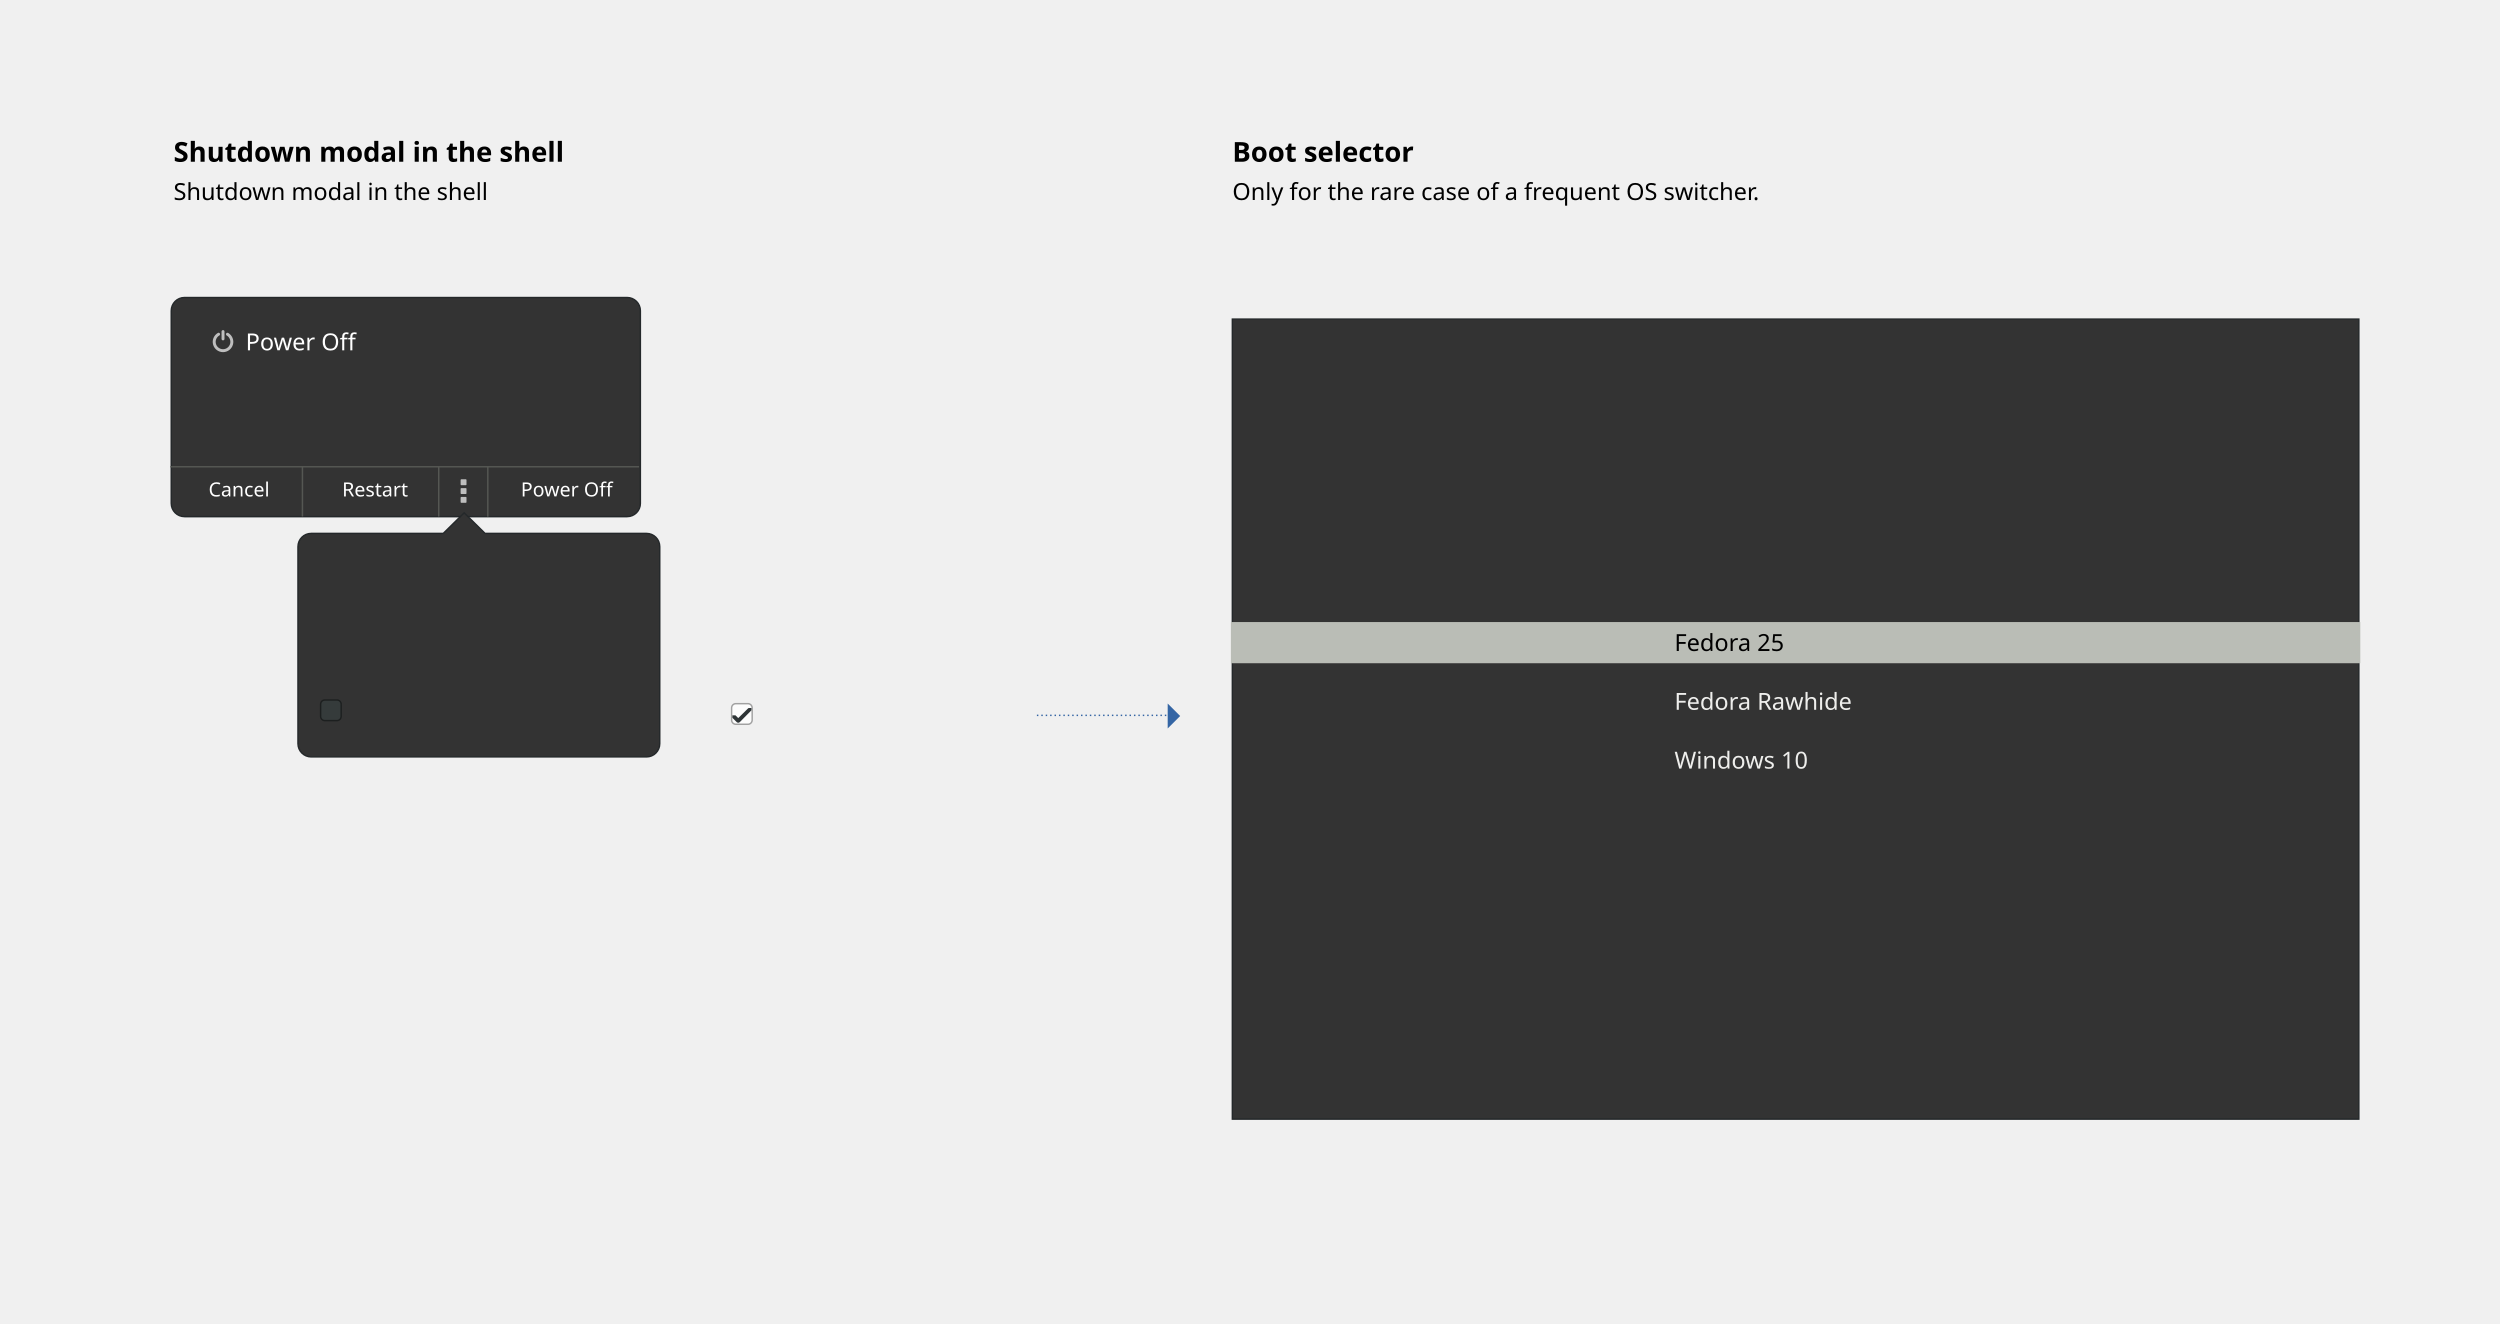
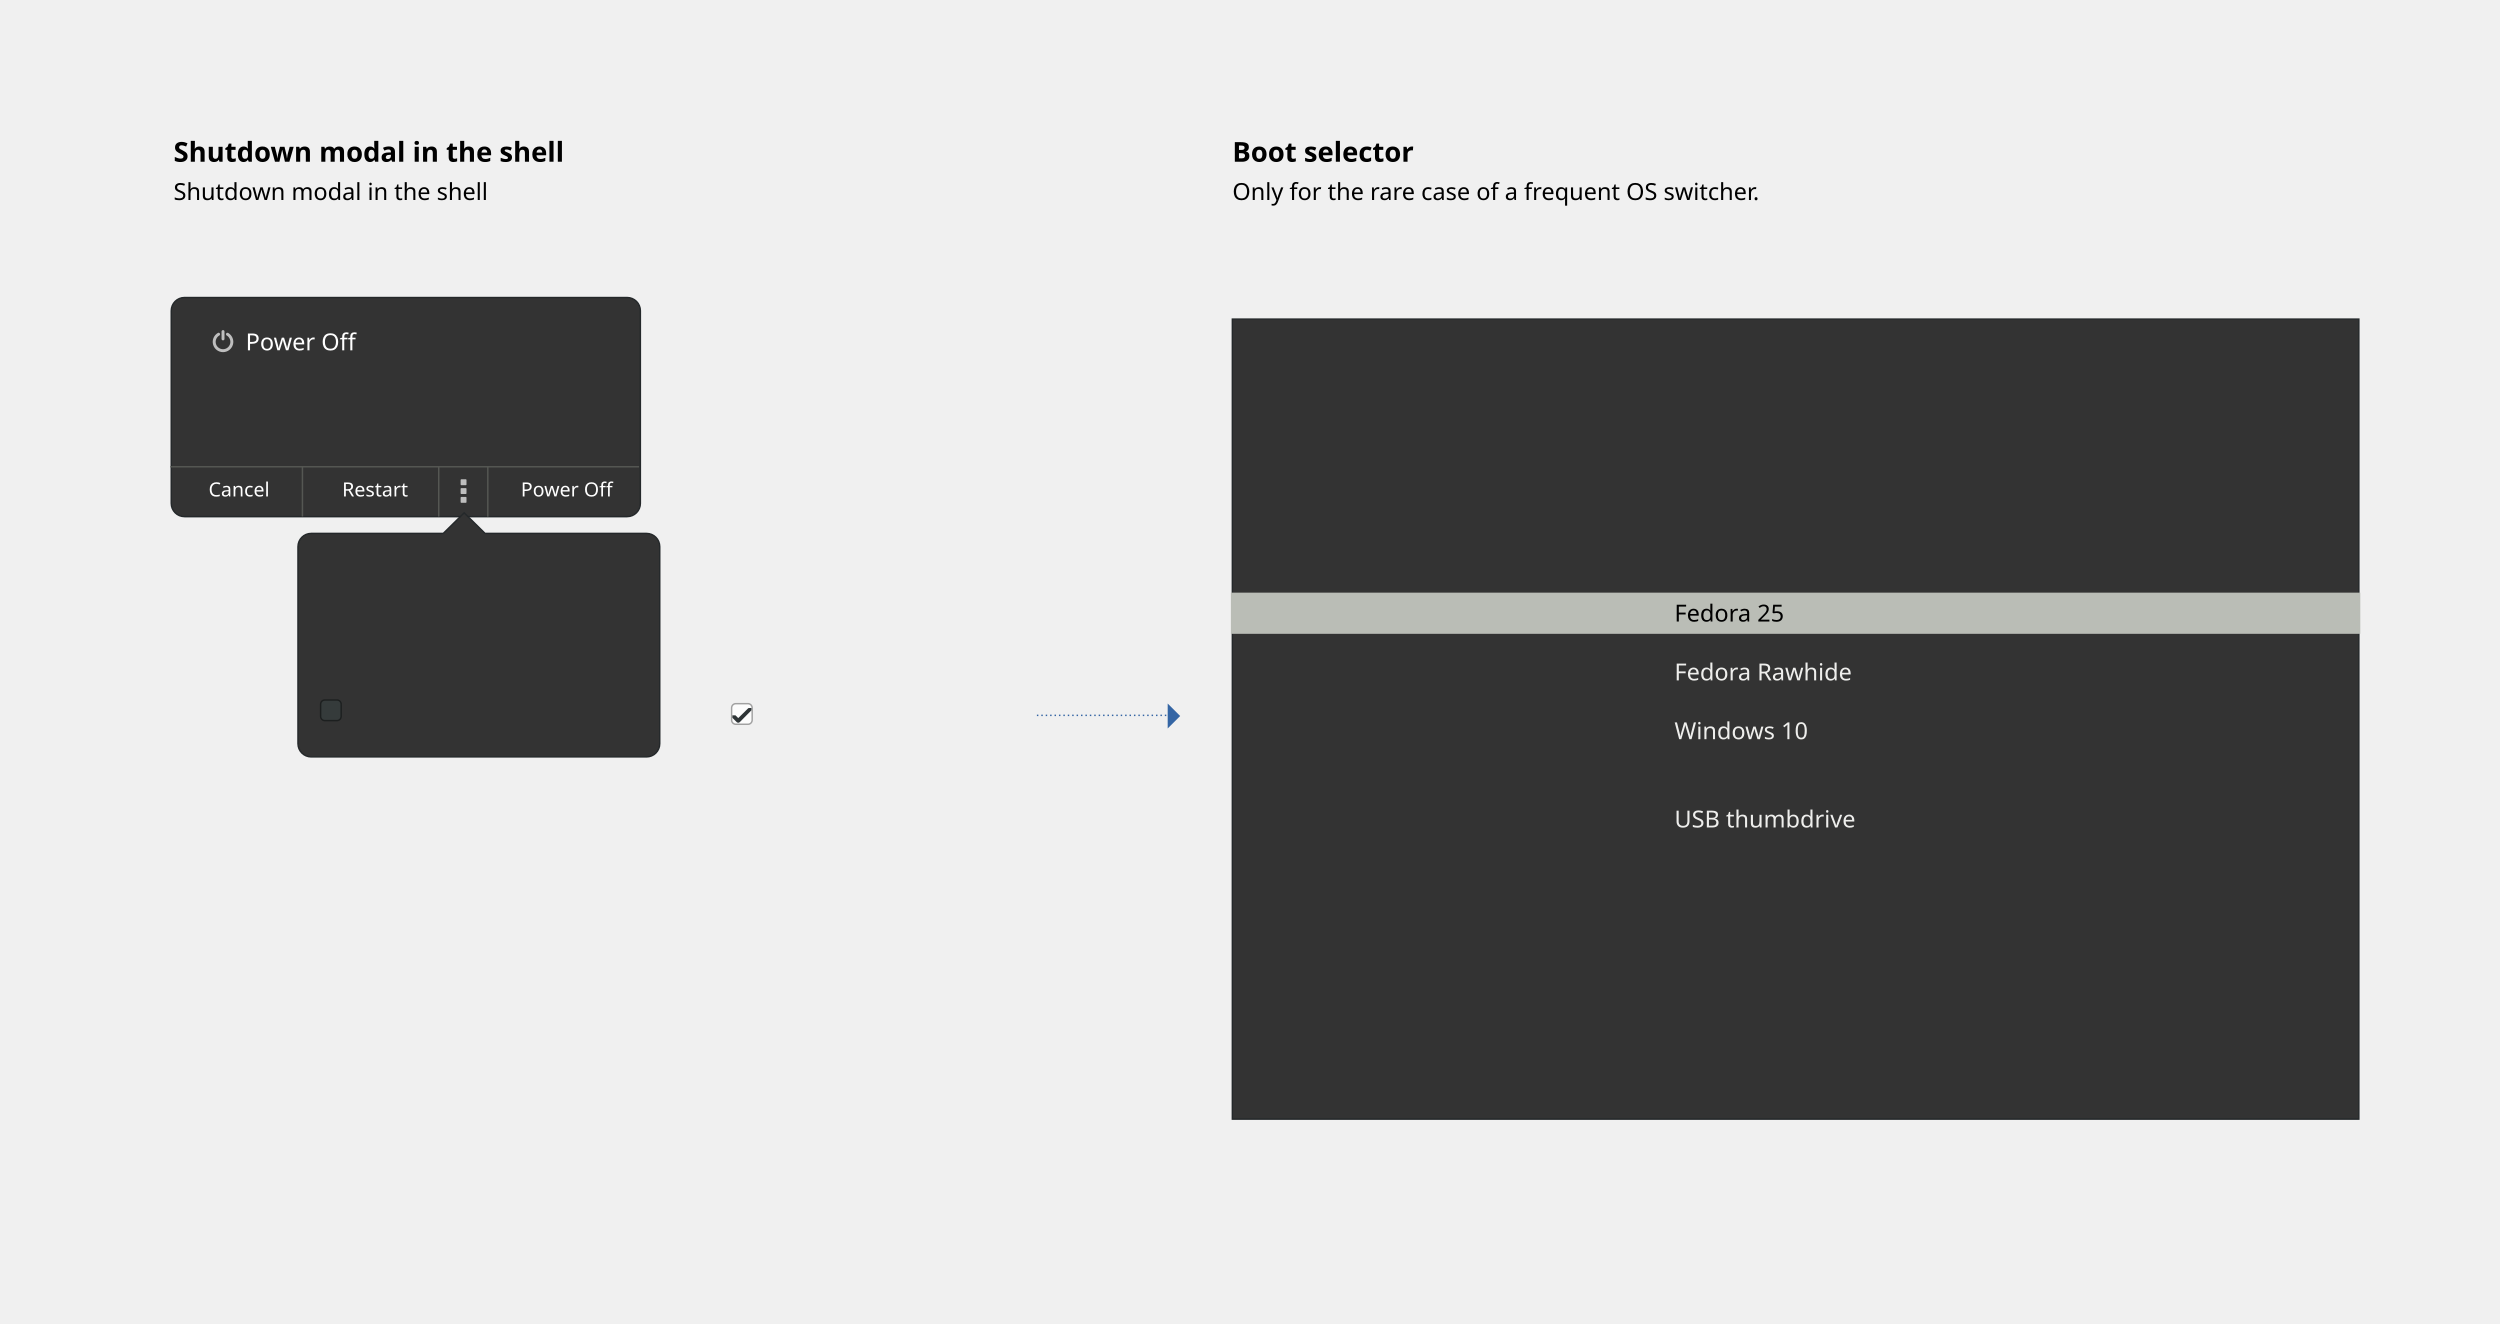
<svg xmlns="http://www.w3.org/2000/svg" xmlns:xlink="http://www.w3.org/1999/xlink" width="1700" height="900" id="svg5653" version="1.1" viewBox="0 0 1700 900">
  <defs id="defs5655">
    <clipPath id="clipPath6259-6-4">
      <rect style="color:#bebebe;display:inline;overflow:visible;visibility:visible;fill:#bebebe;fill-opacity:1;stroke:none;stroke-width:2;marker:none" width="1.876" height="4.873" id="rect6261-4-9" y="221.502" x="26.999" />
    </clipPath>
    <clipPath id="clipPath6265-33-4">
      <rect style="color:#bebebe;display:inline;overflow:visible;visibility:visible;fill:#bebebe;fill-opacity:1;fill-rule:nonzero;stroke:none;stroke-width:2;marker:none" width="2.898" height="5.216" id="rect6267-6-5" y="221.33" x="26.966" />
    </clipPath>
    <clipPath id="clipPath6279-6-1">
      <rect style="color:#bebebe;display:inline;overflow:visible;visibility:visible;fill:#bebebe;fill-opacity:1;fill-rule:nonzero;stroke:none;stroke-width:2;marker:none" width="3.825" height="6.375" id="rect6281-3-1" y="220.75" x="26.85" />
    </clipPath>
    <clipPath id="clipPath6259-6-4-6">
      <rect style="color:#bebebe;display:inline;overflow:visible;visibility:visible;fill:#bebebe;fill-opacity:1;stroke:none;stroke-width:2;marker:none" width="1.876" height="4.873" id="rect6261-4-9-9" y="221.502" x="26.999" />
    </clipPath>
    <clipPath id="clipPath6265-33-4-3">
      <rect style="color:#bebebe;display:inline;overflow:visible;visibility:visible;fill:#bebebe;fill-opacity:1;fill-rule:nonzero;stroke:none;stroke-width:2;marker:none" width="2.898" height="5.216" id="rect6267-6-5-6" y="221.33" x="26.966" />
    </clipPath>
    <clipPath id="clipPath6279-6-1-9">
      <rect style="color:#bebebe;display:inline;overflow:visible;visibility:visible;fill:#bebebe;fill-opacity:1;fill-rule:nonzero;stroke:none;stroke-width:2;marker:none" width="3.825" height="6.375" id="rect6281-3-1-8" y="220.75" x="26.85" />
    </clipPath>
    <linearGradient xlink:href="#linearGradient54928-6-8-0" id="linearGradient62977-8-4" gradientUnits="userSpaceOnUse" gradientTransform="matrix(1.591837,0,0,0.8571429,-256.5612,59.07143)" x1="479" y1="392" x2="479" y2="380" />
    <linearGradient id="linearGradient54928-6-8-0">
      <stop id="stop54930-6-8-0" offset="0" style="stop-color:#fefefe;stop-opacity:1" />
      <stop id="stop54932-2-2-7" offset="1" style="stop-color:#f1f1f1;stop-opacity:1" />
    </linearGradient>
    <linearGradient xlink:href="#linearGradient62991-9-6" id="linearGradient62979-8-1" gradientUnits="userSpaceOnUse" gradientTransform="matrix(1.306667,0,0,1,-197.6467,0)" x1="702.59" y1="484.494" x2="702.59" y2="507.427" />
    <linearGradient id="linearGradient62991-9-6">
      <stop style="stop-color:#589fe9;stop-opacity:1" offset="0" id="stop62993-6-9" />
      <stop style="stop-color:#a3cefe;stop-opacity:1" offset="1" id="stop62995-1-6" />
    </linearGradient>
    <linearGradient xlink:href="#linearGradient62852-6-5" id="linearGradient62981-1-1" gradientUnits="userSpaceOnUse" gradientTransform="matrix(1.285714,0,0,1,-233.4286,0)" x1="740" y1="486.105" x2="740" y2="505.32" />
    <linearGradient id="linearGradient62852-6-5">
      <stop id="stop62854-6-7" offset="0" style="stop-color:#ffffff;stop-opacity:1" />
      <stop style="stop-color:#eeeeec;stop-opacity:1" offset="0.977" id="stop62858-8-0" />
      <stop id="stop62860-5-3" offset="1" style="stop-color:#f5f5f4;stop-opacity:1" />
    </linearGradient>
    <linearGradient xlink:href="#linearGradient54928-6-8-0" id="linearGradient6173" gradientUnits="userSpaceOnUse" gradientTransform="matrix(1.591837,0,0,0.8571429,-256.5612,59.07143)" x1="479" y1="392" x2="479" y2="380" />
    <linearGradient xlink:href="#linearGradient62991-9-6" id="linearGradient6175" gradientUnits="userSpaceOnUse" gradientTransform="matrix(1.306667,0,0,1,-197.6467,0)" x1="702.59" y1="484.494" x2="702.59" y2="507.427" />
    <linearGradient xlink:href="#linearGradient62852-6-5" id="linearGradient6177" gradientUnits="userSpaceOnUse" gradientTransform="matrix(1.285714,0,0,1,-233.4286,0)" x1="740" y1="486.105" x2="740" y2="505.32" />
  </defs>
  <g id="layer1" transform="translate(0,-152.3622)">
    <rect ry="9" rx="9" y="354.672" x="116.45" height="149" width="319" id="rect18063" style="display:inline;opacity:1;fill:#333333;fill-opacity:1;stroke:#24282a;stroke-width:1;stroke-linecap:butt;stroke-linejoin:miter;stroke-miterlimit:4;stroke-dasharray:none;stroke-dashoffset:0;stroke-opacity:1" />
    <flowRoot xml:space="preserve" id="flowRoot16671" style="color:#000000;font-style:normal;font-variant:normal;font-weight:normal;font-stretch:normal;font-size:13.333px;line-height:25px;font-family:Cantarell;-inkscape-font-specification:'Cantarell, Normal';font-variant-ligatures:normal;font-variant-caps:normal;font-variant-numeric:normal;font-feature-settings:normal;text-indent:0;text-align:start;text-decoration:none;text-decoration-line:none;letter-spacing:0px;word-spacing:0px;text-transform:none;writing-mode:lr-tb;direction:ltr;baseline-shift:baseline;text-anchor:start;display:inline;overflow:visible;visibility:visible;fill:#eeeeec;fill-opacity:1;fill-rule:nonzero;stroke:none;stroke-width:1;stroke-linecap:butt;stroke-linejoin:miter;stroke-opacity:1;marker:none;marker-start:none;marker-mid:none;marker-end:none;enable-background:accumulate" transform="translate(-131.7948,225.4075)">
      <flowRegion id="flowRegion16673" style="font-style:normal;font-variant:normal;font-weight:normal;font-stretch:normal;font-size:13.333px;font-family:Cantarell;-inkscape-font-specification:'Cantarell, Normal';font-variant-ligatures:normal;font-variant-caps:normal;font-variant-numeric:normal;font-feature-settings:normal;text-align:start;writing-mode:lr-tb;text-anchor:start;fill:#eeeeec">
        <rect id="rect16675" width="265.825" height="57.277" x="276.105" y="173.359" style="font-style:normal;font-variant:normal;font-weight:normal;font-stretch:normal;font-size:13.333px;font-family:Cantarell;-inkscape-font-specification:'Cantarell, Normal';font-variant-ligatures:normal;font-variant-caps:normal;font-variant-numeric:normal;font-feature-settings:normal;text-align:start;writing-mode:lr-tb;text-anchor:start;fill:#eeeeec" />
      </flowRegion>
      <flowPara id="flowPara16677">This system will power off automatically in 60 seconds.</flowPara>
    </flowRoot>
    <g style="display:inline" id="g4692-3" transform="translate(103.6535,-311.1787)">
      <rect width="16" height="16" rx="0.144" ry="0.151" x="40" y="688" id="rect10837-3-0" style="color:#bebebe;display:inline;overflow:visible;visibility:visible;fill:none;stroke:none;stroke-width:1;marker:none;enable-background:new" />
      <path style="color:#000000;display:inline;overflow:visible;visibility:visible;fill:none;stroke:#bebebe;stroke-width:2.334;stroke-linecap:round;stroke-miterlimit:4;stroke-dasharray:none;stroke-opacity:1;marker:none;enable-background:accumulate" id="path3869-2" d="m 51.523,689.951 a 7,7 0 0 1 3.233,7.878 7,7 0 0 1 -6.767,5.17 7,7 0 0 1 -6.752,-5.19 7,7 0 0 1 3.256,-7.869" transform="matrix(0.8569427,0,0,0.8571428,6.866749,99.42864)" />
      <path style="fill:none;stroke:#bebebe;stroke-width:2;stroke-linecap:round;stroke-linejoin:miter;stroke-miterlimit:4;stroke-dasharray:none;stroke-opacity:1" d="m 48,689 v 5" id="path4710" />
    </g>
    <text xml:space="preserve" style="color:#000000;font-style:normal;font-variant:normal;font-weight:normal;font-stretch:normal;font-size:16px;line-height:25px;font-family:Cantarell;-inkscape-font-specification:Cantarell;text-indent:0;text-align:start;text-decoration:none;text-decoration-line:none;letter-spacing:0px;word-spacing:0px;text-transform:none;writing-mode:lr-tb;direction:ltr;baseline-shift:baseline;text-anchor:start;display:inline;overflow:visible;visibility:visible;fill:#ffffff;fill-opacity:1;fill-rule:nonzero;stroke:none;stroke-width:1;stroke-linecap:butt;stroke-linejoin:miter;stroke-opacity:1;marker:none;marker-start:none;marker-mid:none;marker-end:none;enable-background:accumulate" x="167.043" y="390.581" id="text23227">
      <tspan id="tspan23225" x="167.043" y="390.581">Power Off</tspan>
    </text>
    <text xml:space="preserve" style="color:#000000;font-style:normal;font-variant:normal;font-weight:normal;font-stretch:normal;font-size:13.333px;line-height:25px;font-family:Cantarell;-inkscape-font-specification:'Cantarell, Normal';font-variant-ligatures:normal;font-variant-caps:normal;font-variant-numeric:normal;font-feature-settings:normal;text-indent:0;text-align:start;text-decoration:none;text-decoration-line:none;letter-spacing:0px;word-spacing:0px;text-transform:none;writing-mode:lr-tb;direction:ltr;baseline-shift:baseline;text-anchor:start;display:inline;overflow:visible;visibility:visible;fill:#ffffff;fill-opacity:1;fill-rule:nonzero;stroke:none;stroke-width:1;stroke-linecap:butt;stroke-linejoin:miter;stroke-opacity:1;marker:none;marker-start:none;marker-mid:none;marker-end:none;enable-background:accumulate" x="141.809" y="489.948" id="text23233">
      <tspan id="tspan23231" x="141.809" y="489.948">Cancel</tspan>
    </text>
    <text id="text23237" y="489.948" x="232.662" style="color:#000000;font-style:normal;font-variant:normal;font-weight:normal;font-stretch:normal;font-size:13.333px;line-height:25px;font-family:Cantarell;-inkscape-font-specification:'Cantarell, Normal';font-variant-ligatures:normal;font-variant-caps:normal;font-variant-numeric:normal;font-feature-settings:normal;text-indent:0;text-align:start;text-decoration:none;text-decoration-line:none;letter-spacing:0px;word-spacing:0px;text-transform:none;writing-mode:lr-tb;direction:ltr;baseline-shift:baseline;text-anchor:start;display:inline;overflow:visible;visibility:visible;fill:#ffffff;fill-opacity:1;fill-rule:nonzero;stroke:none;stroke-width:1;stroke-linecap:butt;stroke-linejoin:miter;stroke-opacity:1;marker:none;marker-start:none;marker-mid:none;marker-end:none;enable-background:accumulate" xml:space="preserve">
      <tspan y="489.948" x="232.662" id="tspan23235">Restart</tspan>
    </text>
    <text xml:space="preserve" style="color:#000000;font-style:normal;font-variant:normal;font-weight:normal;font-stretch:normal;font-size:13.333px;line-height:25px;font-family:Cantarell;-inkscape-font-specification:'Cantarell, Normal';font-variant-ligatures:normal;font-variant-caps:normal;font-variant-numeric:normal;font-feature-settings:normal;text-indent:0;text-align:start;text-decoration:none;text-decoration-line:none;letter-spacing:0px;word-spacing:0px;text-transform:none;writing-mode:lr-tb;direction:ltr;baseline-shift:baseline;text-anchor:start;display:inline;overflow:visible;visibility:visible;fill:#ffffff;fill-opacity:1;fill-rule:nonzero;stroke:none;stroke-width:1;stroke-linecap:butt;stroke-linejoin:miter;stroke-opacity:1;marker:none;marker-start:none;marker-mid:none;marker-end:none;enable-background:accumulate" x="354.168" y="489.948" id="text23241">
      <tspan id="tspan23239" x="354.168" y="489.948">Power Off</tspan>
    </text>
    <g id="g20586" transform="translate(287.2238,202.276)" style="display:inline">
      <rect style="color:#bebebe;display:inline;overflow:visible;visibility:visible;fill:none;stroke:none;stroke-width:1;marker:none" id="rect20588" width="16" height="16" x="20" y="276" />
      <rect style="color:#000000;display:inline;overflow:visible;visibility:visible;fill:#bebebe;fill-opacity:1;fill-rule:nonzero;stroke:none;stroke-width:1;marker:none;enable-background:new" id="rect20592" width="4" height="4" x="26" y="276" rx="0.385" ry="0.502" />
      <rect ry="0.502" rx="0.385" y="282" x="26" height="4" width="4" id="rect16730" style="color:#000000;display:inline;overflow:visible;visibility:visible;fill:#bebebe;fill-opacity:1;fill-rule:nonzero;stroke:none;stroke-width:1;marker:none;enable-background:new" />
      <rect style="color:#000000;display:inline;overflow:visible;visibility:visible;fill:#bebebe;fill-opacity:1;fill-rule:nonzero;stroke:none;stroke-width:1;marker:none;enable-background:new" id="rect16732" width="4" height="4" x="26" y="288" rx="0.385" ry="0.502" />
    </g>
    <g transform="translate(-133.7948,88.01726)" id="g23280" style="stroke:#555753">
      <path id="path23229" d="M 249.67,381.747 H 568.365" style="color:#000000;clip-rule:nonzero;display:inline;overflow:visible;visibility:visible;opacity:1;isolation:auto;mix-blend-mode:normal;color-interpolation:sRGB;color-interpolation-filters:linearRGB;solid-color:#000000;solid-opacity:1;fill:#ffffff;fill-opacity:1;fill-rule:nonzero;stroke:#555753;stroke-width:1;stroke-linecap:butt;stroke-linejoin:miter;stroke-miterlimit:4;stroke-dasharray:none;stroke-dashoffset:0;stroke-opacity:1;marker:none;marker-start:none;marker-mid:none;marker-end:none;paint-order:normal;color-rendering:auto;image-rendering:auto;shape-rendering:auto;text-rendering:auto;enable-background:accumulate" />
      <path id="path23270" d="M 339.456,381.724 V 415.54" style="color:#000000;clip-rule:nonzero;display:inline;overflow:visible;visibility:visible;opacity:1;isolation:auto;mix-blend-mode:normal;color-interpolation:sRGB;color-interpolation-filters:linearRGB;solid-color:#000000;solid-opacity:1;fill:#ffffff;fill-opacity:1;fill-rule:nonzero;stroke:#555753;stroke-width:1;stroke-linecap:butt;stroke-linejoin:miter;stroke-miterlimit:4;stroke-dasharray:none;stroke-dashoffset:0;stroke-opacity:1;marker:none;marker-start:none;marker-mid:none;marker-end:none;paint-order:normal;color-rendering:auto;image-rendering:auto;shape-rendering:auto;text-rendering:auto;enable-background:accumulate" />
      <path id="path23272" d="M 432.145,381.789 V 415.605" style="color:#000000;clip-rule:nonzero;display:inline;overflow:visible;visibility:visible;opacity:1;isolation:auto;mix-blend-mode:normal;color-interpolation:sRGB;color-interpolation-filters:linearRGB;solid-color:#000000;solid-opacity:1;fill:#ffffff;fill-opacity:1;fill-rule:nonzero;stroke:#555753;stroke-width:1;stroke-linecap:butt;stroke-linejoin:miter;stroke-miterlimit:4;stroke-dasharray:none;stroke-dashoffset:0;stroke-opacity:1;marker:none;marker-start:none;marker-mid:none;marker-end:none;paint-order:normal;color-rendering:auto;image-rendering:auto;shape-rendering:auto;text-rendering:auto;enable-background:accumulate" />
      <path id="path23274" d="m 465.502,381.724 v 33.946" style="color:#000000;clip-rule:nonzero;display:inline;overflow:visible;visibility:visible;opacity:1;isolation:auto;mix-blend-mode:normal;color-interpolation:sRGB;color-interpolation-filters:linearRGB;solid-color:#000000;solid-opacity:1;fill:#ffffff;fill-opacity:1;fill-rule:nonzero;stroke:#555753;stroke-width:1;stroke-linecap:butt;stroke-linejoin:miter;stroke-miterlimit:4;stroke-dasharray:none;stroke-dashoffset:0;stroke-opacity:1;marker:none;marker-start:none;marker-mid:none;marker-end:none;paint-order:normal;color-rendering:auto;image-rendering:auto;shape-rendering:auto;text-rendering:auto;enable-background:accumulate" />
    </g>
    <path id="path22544" d="M 439.625,515.084 H 329.824 l -14.199,-14 -14.199,14 h -89.802 c -4.986,0 -9,4.014 -9,9 V 658.053 c 0,4.986 4.014,9 9,9 h 228 c 4.986,0 9,-4.014 9,-9 V 524.084 c 0,-4.986 -4.014,-9 -9,-9 z" style="display:inline;opacity:1;fill:#333333;fill-opacity:1;stroke:#24282a;stroke-width:1;stroke-linecap:butt;stroke-linejoin:miter;stroke-miterlimit:4;stroke-dasharray:none;stroke-dashoffset:0;stroke-opacity:1" />
    <flowRoot transform="translate(-31.79484,450.4075)" style="color:#000000;font-style:normal;font-variant:normal;font-weight:normal;font-stretch:normal;font-size:13.333px;line-height:25px;font-family:Cantarell;-inkscape-font-specification:'Cantarell, Normal';font-variant-ligatures:normal;font-variant-caps:normal;font-variant-numeric:normal;font-feature-settings:normal;text-indent:0;text-align:start;text-decoration:none;text-decoration-line:none;letter-spacing:0px;word-spacing:0px;text-transform:none;writing-mode:lr-tb;direction:ltr;baseline-shift:baseline;text-anchor:start;display:inline;overflow:visible;visibility:visible;fill:#eeeeec;fill-opacity:1;fill-rule:nonzero;stroke:none;stroke-width:1;stroke-linecap:butt;stroke-linejoin:miter;stroke-opacity:1;marker:none;marker-start:none;marker-mid:none;marker-end:none;enable-background:accumulate" id="flowRoot23413" xml:space="preserve">
      <flowRegion style="font-style:normal;font-variant:normal;font-weight:normal;font-stretch:normal;font-size:13.333px;font-family:Cantarell;-inkscape-font-specification:'Cantarell, Normal';font-variant-ligatures:normal;font-variant-caps:normal;font-variant-numeric:normal;font-feature-settings:normal;text-align:start;writing-mode:lr-tb;text-anchor:start;fill:#eeeeec" id="flowRegion23409">
        <rect style="font-style:normal;font-variant:normal;font-weight:normal;font-stretch:normal;font-size:13.333px;font-family:Cantarell;-inkscape-font-specification:'Cantarell, Normal';font-variant-ligatures:normal;font-variant-caps:normal;font-variant-numeric:normal;font-feature-settings:normal;text-align:start;writing-mode:lr-tb;text-anchor:start;fill:#eeeeec" y="173.359" x="276.105" height="57.277" width="265.825" id="rect23407" />
      </flowRegion>
      <flowPara id="flowPara23411">Always show selection at boot</flowPara>
    </flowRoot>
    <rect rx="2.838" y="628.354" x="218.008" height="14.016" width="13.983" id="rect5147-9-1-5-7-6-5-8" style="color:#000000;display:inline;overflow:visible;visibility:visible;fill:#353b3b;fill-opacity:1;stroke:#1c1f1f;stroke-width:1;stroke-linecap:butt;stroke-linejoin:round;stroke-miterlimit:4;stroke-dasharray:none;stroke-dashoffset:0;stroke-opacity:1;marker:none;enable-background:accumulate" ry="2.884" />
    <flowRoot xml:space="preserve" id="flowRoot23438" style="color:#000000;font-style:normal;font-variant:normal;font-weight:normal;font-stretch:normal;font-size:13.333px;line-height:25px;font-family:Cantarell;-inkscape-font-specification:'Cantarell, Normal';font-variant-ligatures:normal;font-variant-caps:normal;font-variant-numeric:normal;font-feature-settings:normal;text-indent:0;text-align:start;text-decoration:none;text-decoration-line:none;letter-spacing:0px;word-spacing:0px;text-transform:none;writing-mode:lr-tb;direction:ltr;baseline-shift:baseline;text-anchor:start;display:inline;overflow:visible;visibility:visible;fill:#eeeeec;fill-opacity:1;fill-rule:nonzero;stroke:none;stroke-width:1;stroke-linecap:butt;stroke-linejoin:miter;stroke-opacity:1;marker:none;marker-start:none;marker-mid:none;marker-end:none;enable-background:accumulate" transform="translate(-31.79484,410.4075)">
      <flowRegion id="flowRegion23434" style="font-style:normal;font-variant:normal;font-weight:normal;font-stretch:normal;font-size:13.333px;font-family:Cantarell;-inkscape-font-specification:'Cantarell, Normal';font-variant-ligatures:normal;font-variant-caps:normal;font-variant-numeric:normal;font-feature-settings:normal;text-align:start;writing-mode:lr-tb;text-anchor:start;fill:#eeeeec">
        <rect id="rect23432" width="152.825" height="33.277" x="276.105" y="173.359" style="font-style:normal;font-variant:normal;font-weight:normal;font-stretch:normal;font-size:13.333px;font-family:Cantarell;-inkscape-font-specification:'Cantarell, Normal';font-variant-ligatures:normal;font-variant-caps:normal;font-variant-numeric:normal;font-feature-settings:normal;text-align:start;writing-mode:lr-tb;text-anchor:start;fill:#eeeeec" />
      </flowRegion>
      <flowPara id="flowPara23436">Reboot to Windows 10</flowPara>
    </flowRoot>
    <flowRoot transform="translate(-31.79484,384.4075)" style="color:#000000;font-style:normal;font-variant:normal;font-weight:normal;font-stretch:normal;font-size:13.333px;line-height:25px;font-family:Cantarell;-inkscape-font-specification:'Cantarell, Normal';font-variant-ligatures:normal;font-variant-caps:normal;font-variant-numeric:normal;font-feature-settings:normal;text-indent:0;text-align:start;text-decoration:none;text-decoration-line:none;letter-spacing:0px;word-spacing:0px;text-transform:none;writing-mode:lr-tb;direction:ltr;baseline-shift:baseline;text-anchor:start;display:inline;overflow:visible;visibility:visible;fill:#eeeeec;fill-opacity:1;fill-rule:nonzero;stroke:none;stroke-width:1;stroke-linecap:butt;stroke-linejoin:miter;stroke-opacity:1;marker:none;marker-start:none;marker-mid:none;marker-end:none;enable-background:accumulate" id="flowRoot23446" xml:space="preserve">
      <flowRegion style="font-style:normal;font-variant:normal;font-weight:normal;font-stretch:normal;font-size:13.333px;font-family:Cantarell;-inkscape-font-specification:'Cantarell, Normal';font-variant-ligatures:normal;font-variant-caps:normal;font-variant-numeric:normal;font-feature-settings:normal;text-align:start;writing-mode:lr-tb;text-anchor:start;fill:#eeeeec" id="flowRegion23442">
        <rect style="font-style:normal;font-variant:normal;font-weight:normal;font-stretch:normal;font-size:13.333px;font-family:Cantarell;-inkscape-font-specification:'Cantarell, Normal';font-variant-ligatures:normal;font-variant-caps:normal;font-variant-numeric:normal;font-feature-settings:normal;text-align:start;writing-mode:lr-tb;text-anchor:start;fill:#eeeeec" y="173.359" x="276.105" height="34.277" width="166.825" id="rect23440" />
      </flowRegion>
      <flowPara id="flowPara23444">Reboot to Fedora Rawhide</flowPara>
    </flowRoot>
    <flowRoot xml:space="preserve" id="flowRoot23454" style="color:#000000;font-style:normal;font-variant:normal;font-weight:normal;font-stretch:normal;font-size:13.333px;line-height:25px;font-family:Cantarell;-inkscape-font-specification:'Cantarell, Normal';font-variant-ligatures:normal;font-variant-caps:normal;font-variant-numeric:normal;font-feature-settings:normal;text-indent:0;text-align:start;text-decoration:none;text-decoration-line:none;letter-spacing:0px;word-spacing:0px;text-transform:none;writing-mode:lr-tb;direction:ltr;baseline-shift:baseline;text-anchor:start;display:inline;overflow:visible;visibility:visible;fill:#eeeeec;fill-opacity:1;fill-rule:nonzero;stroke:none;stroke-width:1;stroke-linecap:butt;stroke-linejoin:miter;stroke-opacity:1;marker:none;marker-start:none;marker-mid:none;marker-end:none;enable-background:accumulate" transform="translate(-31.79484,358.4075)">
      <flowRegion id="flowRegion23450" style="font-style:normal;font-variant:normal;font-weight:normal;font-stretch:normal;font-size:13.333px;font-family:Cantarell;-inkscape-font-specification:'Cantarell, Normal';font-variant-ligatures:normal;font-variant-caps:normal;font-variant-numeric:normal;font-feature-settings:normal;text-align:start;writing-mode:lr-tb;text-anchor:start;fill:#eeeeec">
        <rect id="rect23448" width="152.825" height="33.277" x="276.105" y="173.359" style="font-style:normal;font-variant:normal;font-weight:normal;font-stretch:normal;font-size:13.333px;font-family:Cantarell;-inkscape-font-specification:'Cantarell, Normal';font-variant-ligatures:normal;font-variant-caps:normal;font-variant-numeric:normal;font-feature-settings:normal;text-align:start;writing-mode:lr-tb;text-anchor:start;fill:#eeeeec" />
      </flowRegion>
      <flowPara id="flowPara23452">Reboot to Fedora 25</flowPara>
    </flowRoot>
    <rect style="color:#000000;clip-rule:nonzero;display:inline;overflow:visible;visibility:visible;opacity:1;isolation:auto;mix-blend-mode:normal;color-interpolation:sRGB;color-interpolation-filters:linearRGB;solid-color:#000000;solid-opacity:1;fill:#333333;fill-opacity:1;fill-rule:nonzero;stroke:#24282a;stroke-width:1;stroke-linecap:butt;stroke-linejoin:miter;stroke-miterlimit:4;stroke-dasharray:none;stroke-dashoffset:0;stroke-opacity:1;marker:none;marker-start:none;marker-mid:none;marker-end:none;paint-order:normal;color-rendering:auto;image-rendering:auto;shape-rendering:auto;text-rendering:auto;enable-background:accumulate" id="rect23505" width="766" height="544" x="838" y="369.362" />
-     <rect style="color:#000000;clip-rule:nonzero;display:inline;overflow:visible;visibility:visible;opacity:1;isolation:auto;mix-blend-mode:normal;color-interpolation:sRGB;color-interpolation-filters:linearRGB;solid-color:#000000;solid-opacity:1;fill:#babdb6;fill-opacity:1;fill-rule:nonzero;stroke:none;stroke-width:1;stroke-linecap:butt;stroke-linejoin:miter;stroke-miterlimit:4;stroke-dasharray:none;stroke-dashoffset:0;stroke-opacity:1;marker:none;marker-start:none;marker-mid:none;marker-end:none;paint-order:normal;color-rendering:auto;image-rendering:auto;shape-rendering:auto;text-rendering:auto;enable-background:accumulate" id="rect23523" width="768" height="28" x="837" y="575.362" />
-     <text id="text62189" y="595.026" x="1138.622" style="font-style:normal;font-variant:normal;font-weight:normal;font-stretch:normal;font-size:16px;line-height:125%;font-family:Cantarell;-inkscape-font-specification:Cantarell;text-align:start;letter-spacing:0px;word-spacing:0px;writing-mode:lr-tb;text-anchor:start;display:inline;overflow:visible;fill:#000000;fill-opacity:1;stroke:none;stroke-width:0.446" xml:space="preserve">
-       <tspan style="fill:#000000;stroke-width:0.446" y="595.026" x="1138.622" id="tspan62191">Fedora 25</tspan>
+     <rect style="color:#000000;clip-rule:nonzero;display:inline;overflow:visible;visibility:visible;opacity:1;isolation:auto;mix-blend-mode:normal;color-interpolation:sRGB;color-interpolation-filters:linearRGB;solid-color:#000000;solid-opacity:1;fill:#babdb6;fill-opacity:1;fill-rule:nonzero;stroke:none;stroke-width:1;stroke-linecap:butt;stroke-linejoin:miter;stroke-miterlimit:4;stroke-dasharray:none;stroke-dashoffset:0;stroke-opacity:1;marker:none;marker-start:none;marker-mid:none;marker-end:none;paint-order:normal;color-rendering:auto;image-rendering:auto;shape-rendering:auto;text-rendering:auto;enable-background:accumulate" id="rect23523" width="768" height="28" x="837" y="555.362" />
+     <text id="text62189" y="575.026" x="1138.622" style="font-style:normal;font-variant:normal;font-weight:normal;font-stretch:normal;font-size:16px;line-height:125%;font-family:Cantarell;-inkscape-font-specification:Cantarell;text-align:start;letter-spacing:0px;word-spacing:0px;writing-mode:lr-tb;text-anchor:start;display:inline;overflow:visible;fill:#000000;fill-opacity:1;stroke:none;stroke-width:0.446" xml:space="preserve">
+       <tspan style="fill:#000000;stroke-width:0.446" y="575.026" x="1138.622" id="tspan62191">Fedora 25</tspan>
    </text>
-     <text xml:space="preserve" style="color:#000000;font-style:normal;font-variant:normal;font-weight:normal;font-stretch:normal;font-size:16px;line-height:125%;font-family:Cantarell;-inkscape-font-specification:Cantarell;text-indent:0;text-align:start;text-decoration:none;text-decoration-line:none;letter-spacing:0px;word-spacing:0px;text-transform:none;writing-mode:lr-tb;direction:ltr;baseline-shift:baseline;text-anchor:start;display:inline;overflow:visible;visibility:visible;fill:#eeeeec;fill-opacity:1;fill-rule:nonzero;stroke:none;stroke-width:0.446;marker:none;enable-background:accumulate" x="1138.622" y="635.026" id="text62193">
-       <tspan style="stroke-width:0.446" id="tspan62195" x="1138.622" y="635.026">Fedora Rawhide</tspan>
+     <text xml:space="preserve" style="color:#000000;font-style:normal;font-variant:normal;font-weight:normal;font-stretch:normal;font-size:16px;line-height:125%;font-family:Cantarell;-inkscape-font-specification:Cantarell;text-indent:0;text-align:start;text-decoration:none;text-decoration-line:none;letter-spacing:0px;word-spacing:0px;text-transform:none;writing-mode:lr-tb;direction:ltr;baseline-shift:baseline;text-anchor:start;display:inline;overflow:visible;visibility:visible;fill:#eeeeec;fill-opacity:1;fill-rule:nonzero;stroke:none;stroke-width:0.446;marker:none;enable-background:accumulate" x="1138.622" y="615.026" id="text62193">
+       <tspan style="stroke-width:0.446" id="tspan62195" x="1138.622" y="615.026">Fedora Rawhide</tspan>
    </text>
-     <text id="text62197" y="675.026" x="1138.622" style="color:#000000;font-style:normal;font-variant:normal;font-weight:normal;font-stretch:normal;font-size:16px;line-height:125%;font-family:Cantarell;-inkscape-font-specification:Cantarell;text-indent:0;text-align:start;text-decoration:none;text-decoration-line:none;letter-spacing:0px;word-spacing:0px;text-transform:none;writing-mode:lr-tb;direction:ltr;baseline-shift:baseline;text-anchor:start;display:inline;overflow:visible;visibility:visible;fill:#eeeeec;fill-opacity:1;fill-rule:nonzero;stroke:none;stroke-width:0.446;marker:none;enable-background:accumulate" xml:space="preserve">
-       <tspan style="stroke-width:0.446" y="675.026" x="1138.622" id="tspan62199">Windows 10</tspan>
+     <text id="text62197" y="655.026" x="1138.622" style="color:#000000;font-style:normal;font-variant:normal;font-weight:normal;font-stretch:normal;font-size:16px;line-height:125%;font-family:Cantarell;-inkscape-font-specification:Cantarell;text-indent:0;text-align:start;text-decoration:none;text-decoration-line:none;letter-spacing:0px;word-spacing:0px;text-transform:none;writing-mode:lr-tb;direction:ltr;baseline-shift:baseline;text-anchor:start;display:inline;overflow:visible;visibility:visible;fill:#eeeeec;fill-opacity:1;fill-rule:nonzero;stroke:none;stroke-width:0.446;marker:none;enable-background:accumulate" xml:space="preserve">
+       <tspan style="stroke-width:0.446" y="655.026" x="1138.622" id="tspan62199">Windows 10</tspan>
    </text>
    <text xml:space="preserve" style="color:#000000;font-style:normal;font-variant:normal;font-weight:bold;font-stretch:normal;font-size:18.667px;line-height:25px;font-family:Cantarell;-inkscape-font-specification:'Cantarell, Bold';font-variant-ligatures:normal;font-variant-caps:normal;font-variant-numeric:normal;font-feature-settings:normal;text-indent:0;text-align:start;text-decoration:none;text-decoration-line:none;letter-spacing:0px;word-spacing:0px;text-transform:none;writing-mode:lr-tb;direction:ltr;baseline-shift:baseline;text-anchor:start;display:inline;overflow:visible;visibility:visible;fill:#000000;fill-opacity:1;fill-rule:nonzero;stroke:none;stroke-width:1;stroke-linecap:butt;stroke-linejoin:miter;stroke-opacity:1;marker:none;marker-start:none;marker-mid:none;marker-end:none;enable-background:accumulate" x="118" y="262.362" id="text23527">
      <tspan id="tspan23525" x="118" y="262.362">Shutdown modal in the shell</tspan>
    </text>
    <text id="text23531" y="262.362" x="838" style="color:#000000;font-style:normal;font-variant:normal;font-weight:bold;font-stretch:normal;font-size:18.667px;line-height:25px;font-family:Cantarell;-inkscape-font-specification:'Cantarell, Bold';font-variant-ligatures:normal;font-variant-caps:normal;font-variant-numeric:normal;font-feature-settings:normal;text-indent:0;text-align:start;text-decoration:none;text-decoration-line:none;letter-spacing:0px;word-spacing:0px;text-transform:none;writing-mode:lr-tb;direction:ltr;baseline-shift:baseline;text-anchor:start;display:inline;overflow:visible;visibility:visible;fill:#000000;fill-opacity:1;fill-rule:nonzero;stroke:none;stroke-width:1;stroke-linecap:butt;stroke-linejoin:miter;stroke-opacity:1;marker:none;marker-start:none;marker-mid:none;marker-end:none;enable-background:accumulate" xml:space="preserve">
      <tspan y="262.362" x="838" id="tspan23529">Boot selector</tspan>
    </text>
    <text id="text23535" y="288.362" x="118" style="color:#000000;font-style:normal;font-variant:normal;font-weight:normal;font-stretch:normal;font-size:16px;line-height:25px;font-family:Cantarell;-inkscape-font-specification:Cantarell;text-indent:0;text-align:start;text-decoration:none;text-decoration-line:none;letter-spacing:0px;word-spacing:0px;text-transform:none;writing-mode:lr-tb;direction:ltr;baseline-shift:baseline;text-anchor:start;display:inline;overflow:visible;visibility:visible;fill:#000000;fill-opacity:1;fill-rule:nonzero;stroke:none;stroke-width:1;stroke-linecap:butt;stroke-linejoin:miter;stroke-opacity:1;marker:none;marker-start:none;marker-mid:none;marker-end:none;enable-background:accumulate" xml:space="preserve">
      <tspan y="288.362" x="118" id="tspan23533">Shutdown modal in the shell</tspan>
    </text>
    <text xml:space="preserve" style="color:#000000;font-style:normal;font-variant:normal;font-weight:normal;font-stretch:normal;font-size:16px;line-height:25px;font-family:Cantarell;-inkscape-font-specification:Cantarell;text-indent:0;text-align:start;text-decoration:none;text-decoration-line:none;letter-spacing:0px;word-spacing:0px;text-transform:none;writing-mode:lr-tb;direction:ltr;baseline-shift:baseline;text-anchor:start;display:inline;overflow:visible;visibility:visible;fill:#000000;fill-opacity:1;fill-rule:nonzero;stroke:none;stroke-width:1;stroke-linecap:butt;stroke-linejoin:miter;stroke-opacity:1;marker:none;marker-start:none;marker-mid:none;marker-end:none;enable-background:accumulate" x="838" y="288.362" id="text23539">
      <tspan id="tspan23537" x="838" y="288.362">Only for the rare case of a frequent OS switcher.</tspan>
    </text>
    <flowRoot xml:space="preserve" id="flowRoot23547" style="color:#000000;font-style:normal;font-variant:normal;font-weight:normal;font-stretch:normal;font-size:13.333px;line-height:25px;font-family:Cantarell;-inkscape-font-specification:'Cantarell, Normal';font-variant-ligatures:normal;font-variant-caps:normal;font-variant-numeric:normal;font-feature-settings:normal;text-indent:0;text-align:start;text-decoration:none;text-decoration-line:none;letter-spacing:0px;word-spacing:0px;text-transform:none;writing-mode:lr-tb;direction:ltr;baseline-shift:baseline;text-anchor:start;display:inline;overflow:visible;visibility:visible;fill:#000000;fill-opacity:1;fill-rule:nonzero;stroke:none;stroke-width:1;stroke-linecap:butt;stroke-linejoin:miter;stroke-opacity:1;marker:none;marker-start:none;marker-mid:none;marker-end:none;enable-background:accumulate" transform="translate(241.2052,453.4075)">
      <flowRegion id="flowRegion23543" style="font-style:normal;font-variant:normal;font-weight:normal;font-stretch:normal;font-size:13.333px;font-family:Cantarell;-inkscape-font-specification:'Cantarell, Normal';font-variant-ligatures:normal;font-variant-caps:normal;font-variant-numeric:normal;font-feature-settings:normal;text-align:start;writing-mode:lr-tb;text-anchor:start;fill:#000000">
        <rect id="rect23541" width="265.825" height="57.277" x="276.105" y="173.359" style="font-style:normal;font-variant:normal;font-weight:normal;font-stretch:normal;font-size:13.333px;font-family:Cantarell;-inkscape-font-specification:'Cantarell, Normal';font-variant-ligatures:normal;font-variant-caps:normal;font-variant-numeric:normal;font-feature-settings:normal;text-align:start;writing-mode:lr-tb;text-anchor:start;fill:#000000" />
      </flowRegion>
      <flowPara id="flowPara23545">Always show selection at boot</flowPara>
    </flowRoot>
    <g id="use5994" style="display:inline" transform="translate(479.9963,599.9931)">
      <rect transform="matrix(0.4730478,0,0,0.4807373,-6.360704,-29.39622)" rx="6" y="125.346" x="50.44" height="29.154" width="29.56" id="rect23584" style="color:#000000;display:inline;overflow:visible;visibility:visible;fill:#fcfcfc;fill-opacity:1;fill-rule:nonzero;stroke:#a1a1a1;stroke-width:2.097;stroke-linecap:butt;stroke-linejoin:round;stroke-miterlimit:4;stroke-dasharray:none;stroke-dashoffset:0;stroke-opacity:1;marker:none;enable-background:accumulate" ry="6" />
    </g>
    <g transform="matrix(0.9930287,0,0,0.9962075,458.4167,602.5767)" style="display:inline" id="use5736">
      <path style="color:#000000;font-style:normal;font-variant:normal;font-weight:normal;font-stretch:normal;font-size:medium;line-height:normal;font-family:sans-serif;-inkscape-font-specification:sans-serif;text-indent:0;text-align:start;text-decoration:none;text-decoration-line:none;letter-spacing:normal;word-spacing:normal;text-transform:none;writing-mode:lr-tb;direction:ltr;baseline-shift:baseline;text-anchor:start;display:inline;overflow:visible;visibility:visible;fill:#2e3436;fill-opacity:1;stroke:none;stroke-width:3;marker:none;enable-background:accumulate" d="m 50.868,31.38 -6.981,6.843 -1.872,-1.873 -2.138,-0.016 0.011,1.699 2.937,2.938 c 0.587,0.587 1.538,0.587 2.124,0 l 7.996,-8.078 0.002,-1.571 z" id="path23580" />
    </g>
    <path style="color:#000000;clip-rule:nonzero;display:inline;overflow:visible;visibility:visible;opacity:1;isolation:auto;mix-blend-mode:normal;color-interpolation:sRGB;color-interpolation-filters:linearRGB;solid-color:#000000;solid-opacity:1;fill:#000000;fill-opacity:1;fill-rule:nonzero;stroke:#3465a4;stroke-width:1;stroke-linecap:butt;stroke-linejoin:miter;stroke-miterlimit:4;stroke-dasharray:1, 2;stroke-dashoffset:0;stroke-opacity:1;marker:none;marker-start:none;marker-mid:none;marker-end:none;paint-order:normal;color-rendering:auto;image-rendering:auto;shape-rendering:auto;text-rendering:auto;enable-background:accumulate" d="m 705.088,638.804 h 90" id="path23596" />
    <path style="color:#000000;clip-rule:nonzero;display:inline;overflow:visible;visibility:visible;opacity:1;isolation:auto;mix-blend-mode:normal;color-interpolation:sRGB;color-interpolation-filters:linearRGB;solid-color:#000000;solid-opacity:1;fill:#3465a4;fill-opacity:1;fill-rule:nonzero;stroke:none;stroke-width:1;stroke-linecap:butt;stroke-linejoin:miter;stroke-miterlimit:4;stroke-dasharray:none;stroke-dashoffset:0;stroke-opacity:1;marker:none;marker-start:none;marker-mid:none;marker-end:none;paint-order:normal;color-rendering:auto;image-rendering:auto;shape-rendering:auto;text-rendering:auto;enable-background:accumulate" d="m 794.028,630.756 8.485,8.485 -8.485,8.485 z" id="rect23598" />
+     <text xml:space="preserve" style="color:#000000;font-style:normal;font-variant:normal;font-weight:normal;font-stretch:normal;font-size:16px;line-height:125%;font-family:Cantarell;-inkscape-font-specification:Cantarell;text-indent:0;text-align:start;text-decoration:none;text-decoration-line:none;letter-spacing:0px;word-spacing:0px;text-transform:none;writing-mode:lr-tb;direction:ltr;baseline-shift:baseline;text-anchor:start;display:inline;overflow:visible;visibility:visible;fill:#eeeeec;fill-opacity:1;fill-rule:nonzero;stroke:none;stroke-width:0.446;marker:none;enable-background:accumulate" x="1138.622" y="715.026" id="text23603">
+       <tspan id="tspan23601" x="1138.622" y="715.026" style="stroke-width:0.446">USB thumbdrive</tspan>
+     </text>
  </g>
</svg>
